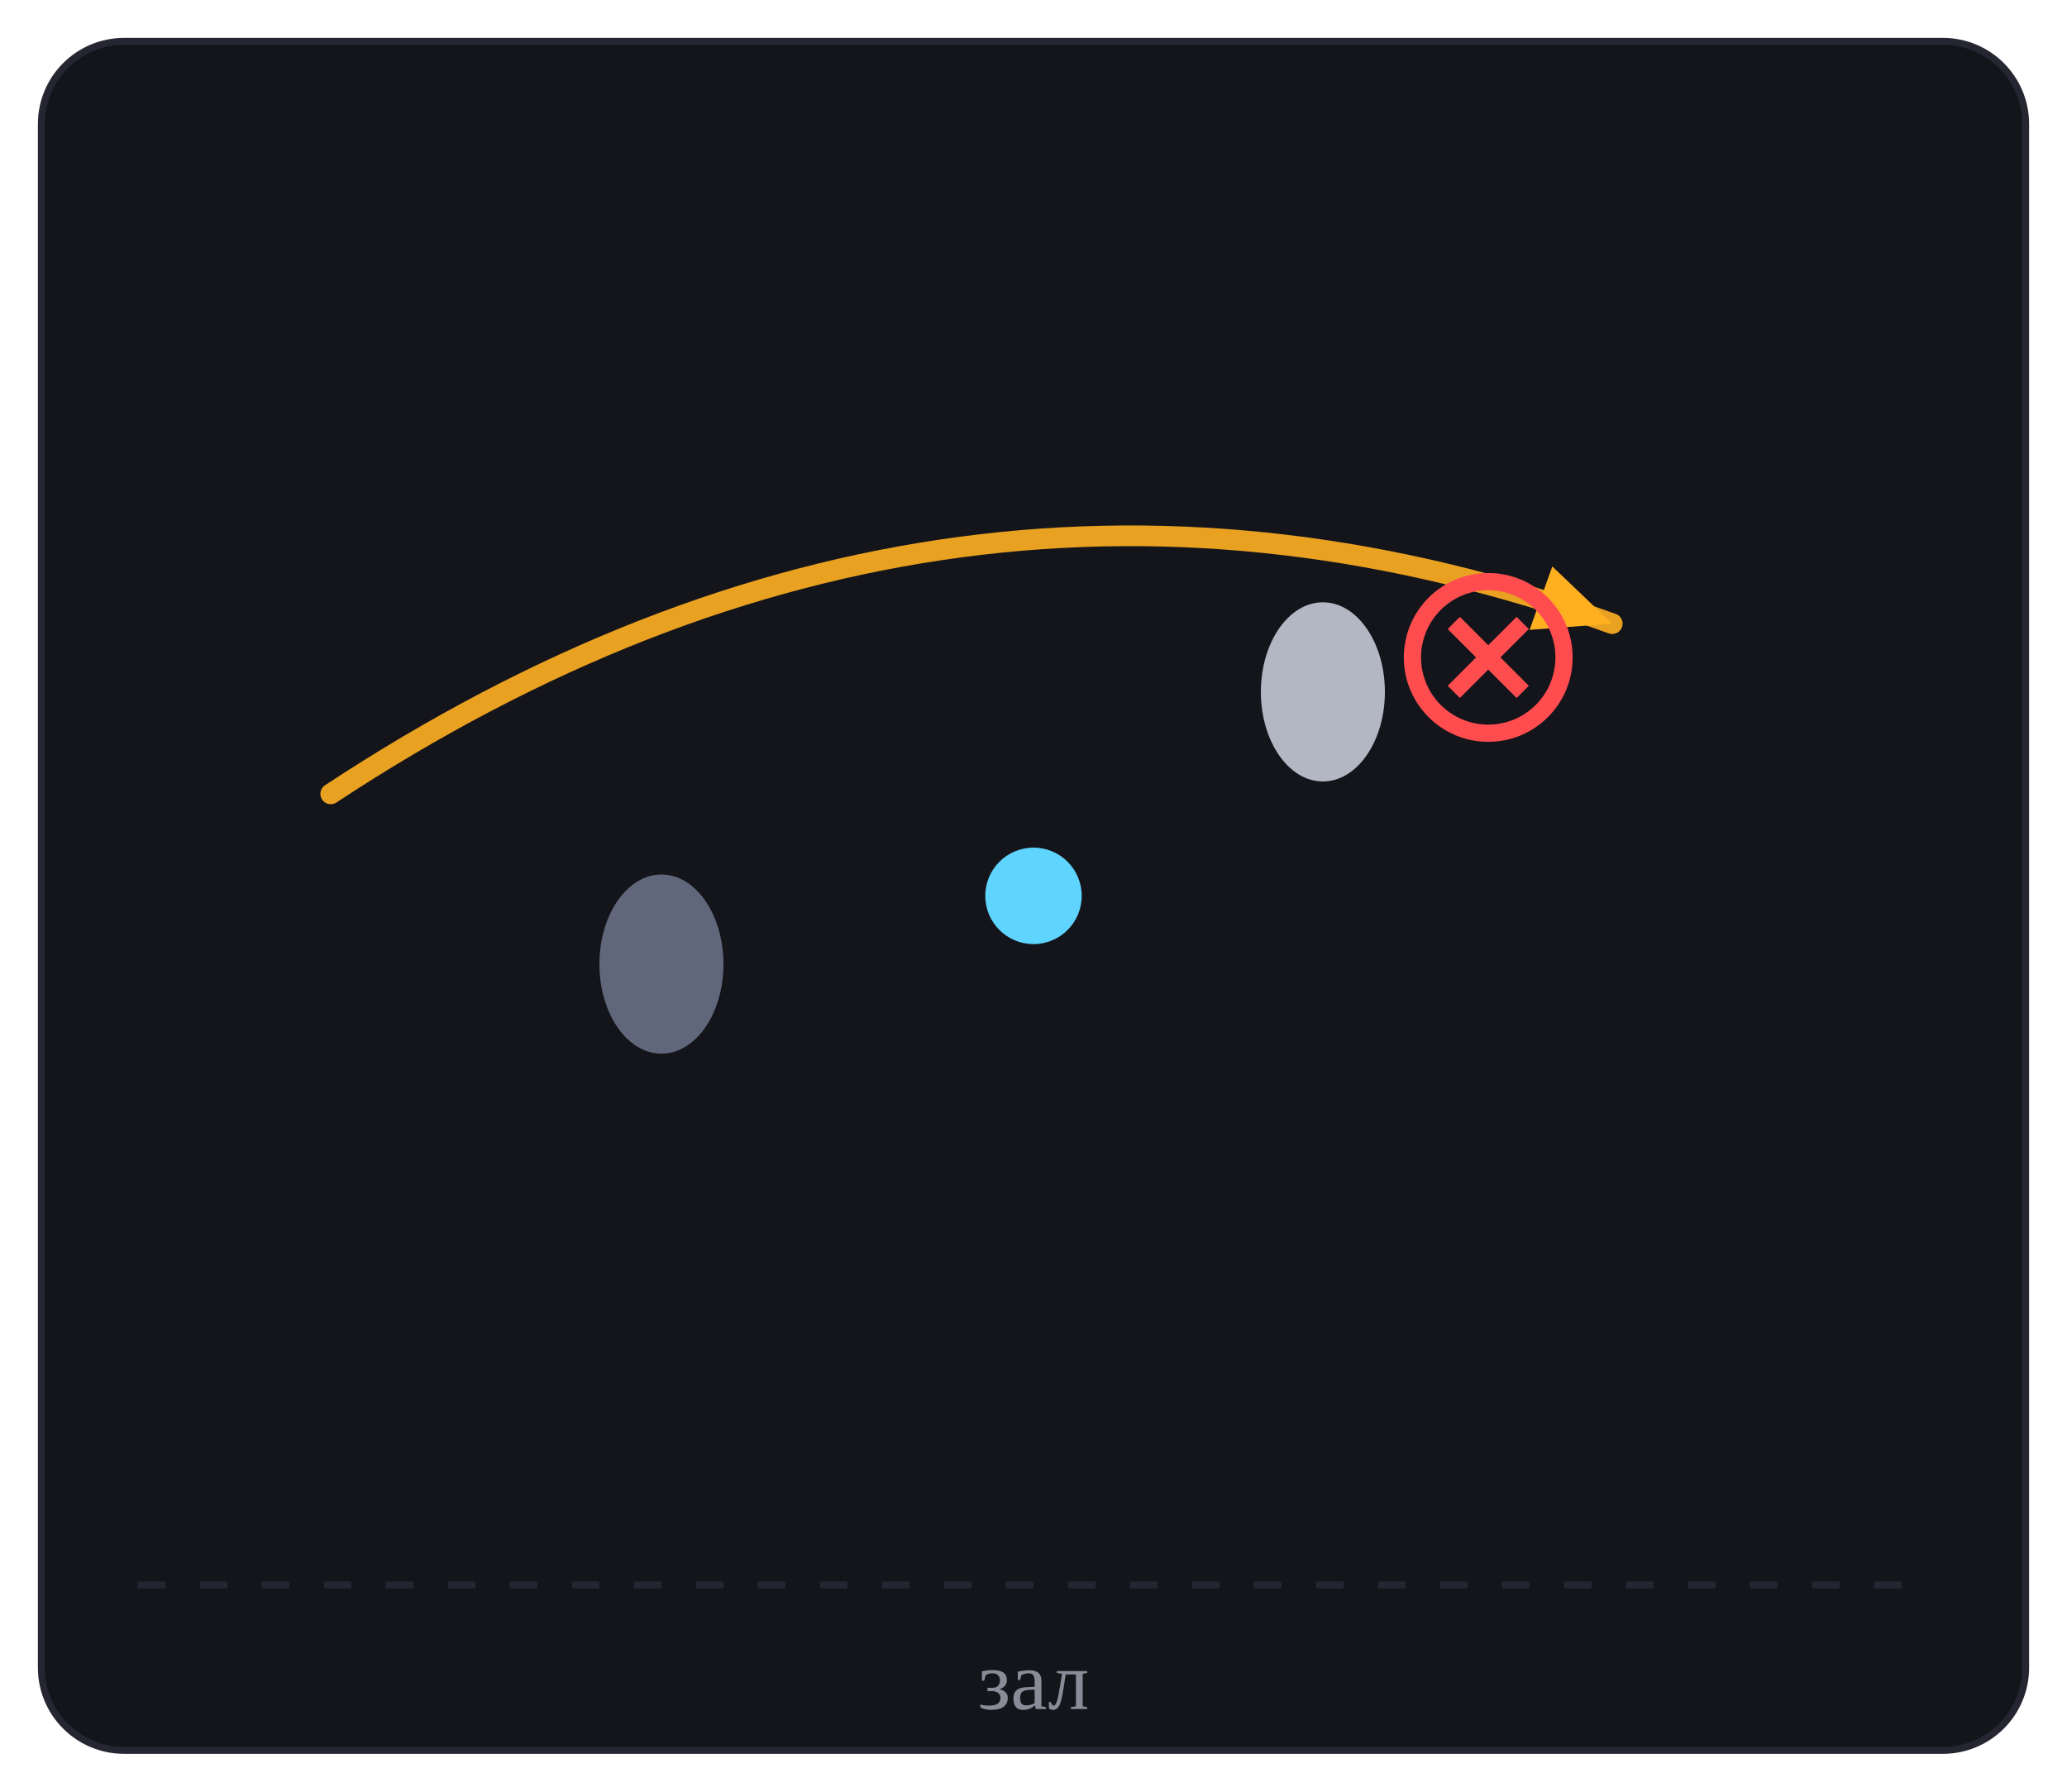
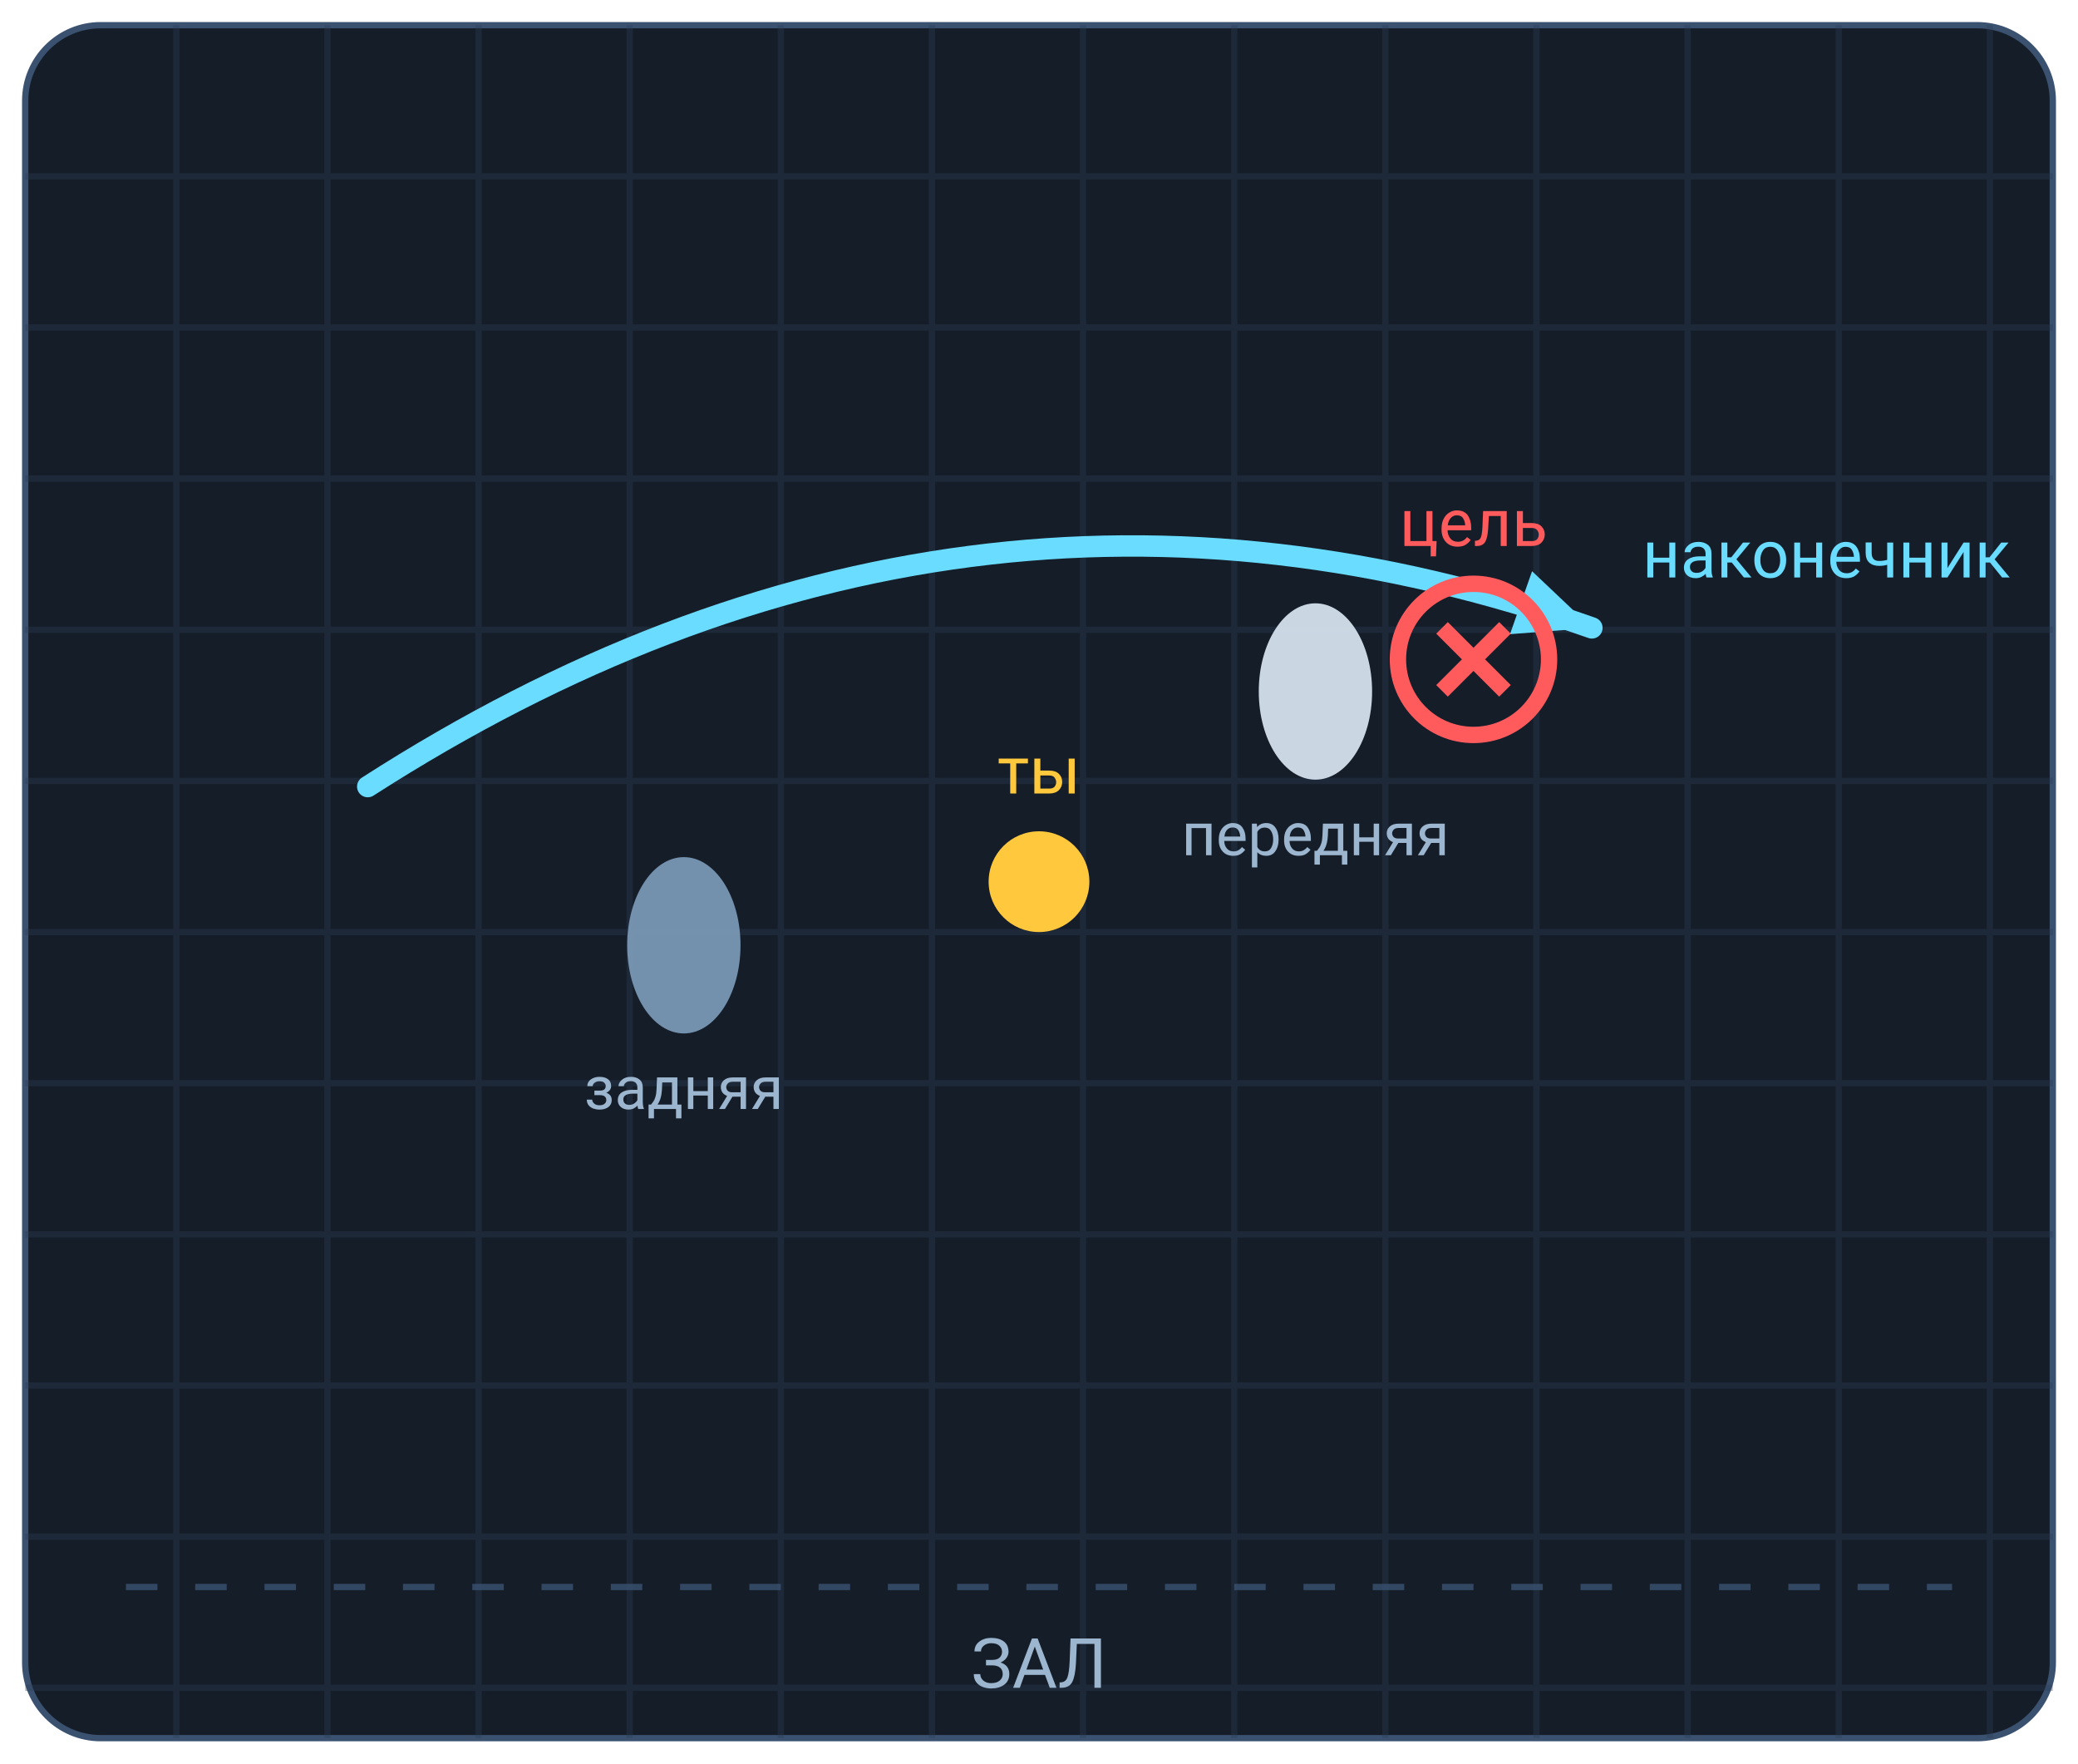
- <svg xmlns="http://www.w3.org/2000/svg" viewBox="0 0 300 260" width="100%">
-   <rect x="6" y="6" width="288" height="248" rx="12" fill="#14141b" stroke="#262633" />
-   <text x="150" y="248" fill="#8b8b98" font-size="12" text-anchor="middle">зал</text>
-   <line x1="20" y1="230" x2="280" y2="230" stroke="#262633" stroke-dasharray="4 5" />
-   <path d="M 48.0 115.2 Q 138.0 55.9 234.0 90.5" fill="none" stroke="#ffb020" stroke-width="3" stroke-linecap="round" opacity="0.9" />
-   <polygon points="234.0,90.5 222.0,91.4 225.3,82.2" fill="#ffb020" />
-   <ellipse cx="96.0" cy="139.9" rx="9" ry="13" fill="#6f768c" opacity="0.85" />
-   <ellipse cx="192.0" cy="100.4" rx="9" ry="13" fill="#cfd3e0" opacity="0.85" />
-   <circle cx="216.0" cy="95.4" r="11" fill="none" stroke="#ff4d4f" stroke-width="2.5" />
-   <line x1="211.0" y1="90.4" x2="221.0" y2="100.4" stroke="#ff4d4f" stroke-width="2.5" />
-   <line x1="221.0" y1="90.4" x2="211.0" y2="100.4" stroke="#ff4d4f" stroke-width="2.5" />
-   <circle cx="150.0" cy="130.0" r="7" fill="#5fd4ff" />
+ <svg xmlns="http://www.w3.org/2000/svg" viewBox="0 0 330 280" width="100%" role="img">
+   <rect x="4" y="4" width="322" height="272" rx="12" fill="#151d29" stroke="#3a5170" />
+   <g stroke="#2b3d52" stroke-width="1" opacity="0.35">
+     <line x1="28" y1="4" x2="28" y2="276" />
+     <line x1="52" y1="4" x2="52" y2="276" />
+     <line x1="76" y1="4" x2="76" y2="276" />
+     <line x1="100" y1="4" x2="100" y2="276" />
+     <line x1="124" y1="4" x2="124" y2="276" />
+     <line x1="148" y1="4" x2="148" y2="276" />
+     <line x1="172" y1="4" x2="172" y2="276" />
+     <line x1="196" y1="4" x2="196" y2="276" />
+     <line x1="220" y1="4" x2="220" y2="276" />
+     <line x1="244" y1="4" x2="244" y2="276" />
+     <line x1="268" y1="4" x2="268" y2="276" />
+     <line x1="292" y1="4" x2="292" y2="276" />
+     <line x1="316" y1="4" x2="316" y2="276" />
+     <line x1="4" y1="28" x2="326" y2="28" />
+     <line x1="4" y1="52" x2="326" y2="52" />
+     <line x1="4" y1="76" x2="326" y2="76" />
+     <line x1="4" y1="100" x2="326" y2="100" />
+     <line x1="4" y1="124" x2="326" y2="124" />
+     <line x1="4" y1="148" x2="326" y2="148" />
+     <line x1="4" y1="172" x2="326" y2="172" />
+     <line x1="4" y1="196" x2="326" y2="196" />
+     <line x1="4" y1="220" x2="326" y2="220" />
+     <line x1="4" y1="244" x2="326" y2="244" />
+     <line x1="4" y1="268" x2="326" y2="268" />
+   </g>
+   <text x="165" y="268" fill="#9db6cf" font-size="11" text-anchor="middle" font-family="Segoe UI, Roboto, sans-serif">ЗАЛ</text>
+   <line x1="20" y1="252" x2="310" y2="252" stroke="#3a5170" stroke-dasharray="5 6" opacity="0.8" />
+   <path d="M 58.4 124.9 Q 152.5 64.4 252.8 99.7" fill="none" stroke="#69dcff" stroke-width="3.4" stroke-linecap="round" />
+   <polygon points="252.8,99.7 239.8,100.7 243.3,90.7" fill="#69dcff" />
+   <text x="260.8" y="91.7" fill="#69dcff" font-size="10.5" font-family="Segoe UI, Roboto, sans-serif">наконечник</text>
+   <ellipse cx="108.6" cy="150.1" rx="9" ry="14" fill="#7d9cbb" opacity="0.9" />
+   <text x="108.6" y="176.1" fill="#9db6cf" font-size="9.5" text-anchor="middle" font-family="Segoe UI, Roboto, sans-serif">задняя</text>
+   <ellipse cx="208.9" cy="109.8" rx="9" ry="14" fill="#dfeaf7" opacity="0.9" />
+   <text x="208.9" y="135.8" fill="#9db6cf" font-size="9.5" text-anchor="middle" font-family="Segoe UI, Roboto, sans-serif">передняя</text>
+   <circle cx="234.0" cy="104.7" r="12" fill="none" stroke="#ff5b5d" stroke-width="2.6" />
+   <line x1="239.0" y1="99.7" x2="229.0" y2="109.7" stroke="#ff5b5d" stroke-width="2.6" />
+   <line x1="229.0" y1="99.7" x2="239.0" y2="109.7" stroke="#ff5b5d" stroke-width="2.6" />
+   <text x="234.0" y="86.7" fill="#ff5b5d" font-size="10.5" text-anchor="middle" font-family="Segoe UI, Roboto, sans-serif">цель</text>
+   <circle cx="165.0" cy="140.0" r="8" fill="#ffc83d" />
+   <text x="165.0" y="126.0" fill="#ffc83d" font-size="10.5" text-anchor="middle" font-family="Segoe UI, Roboto, sans-serif">ты</text>
</svg>
